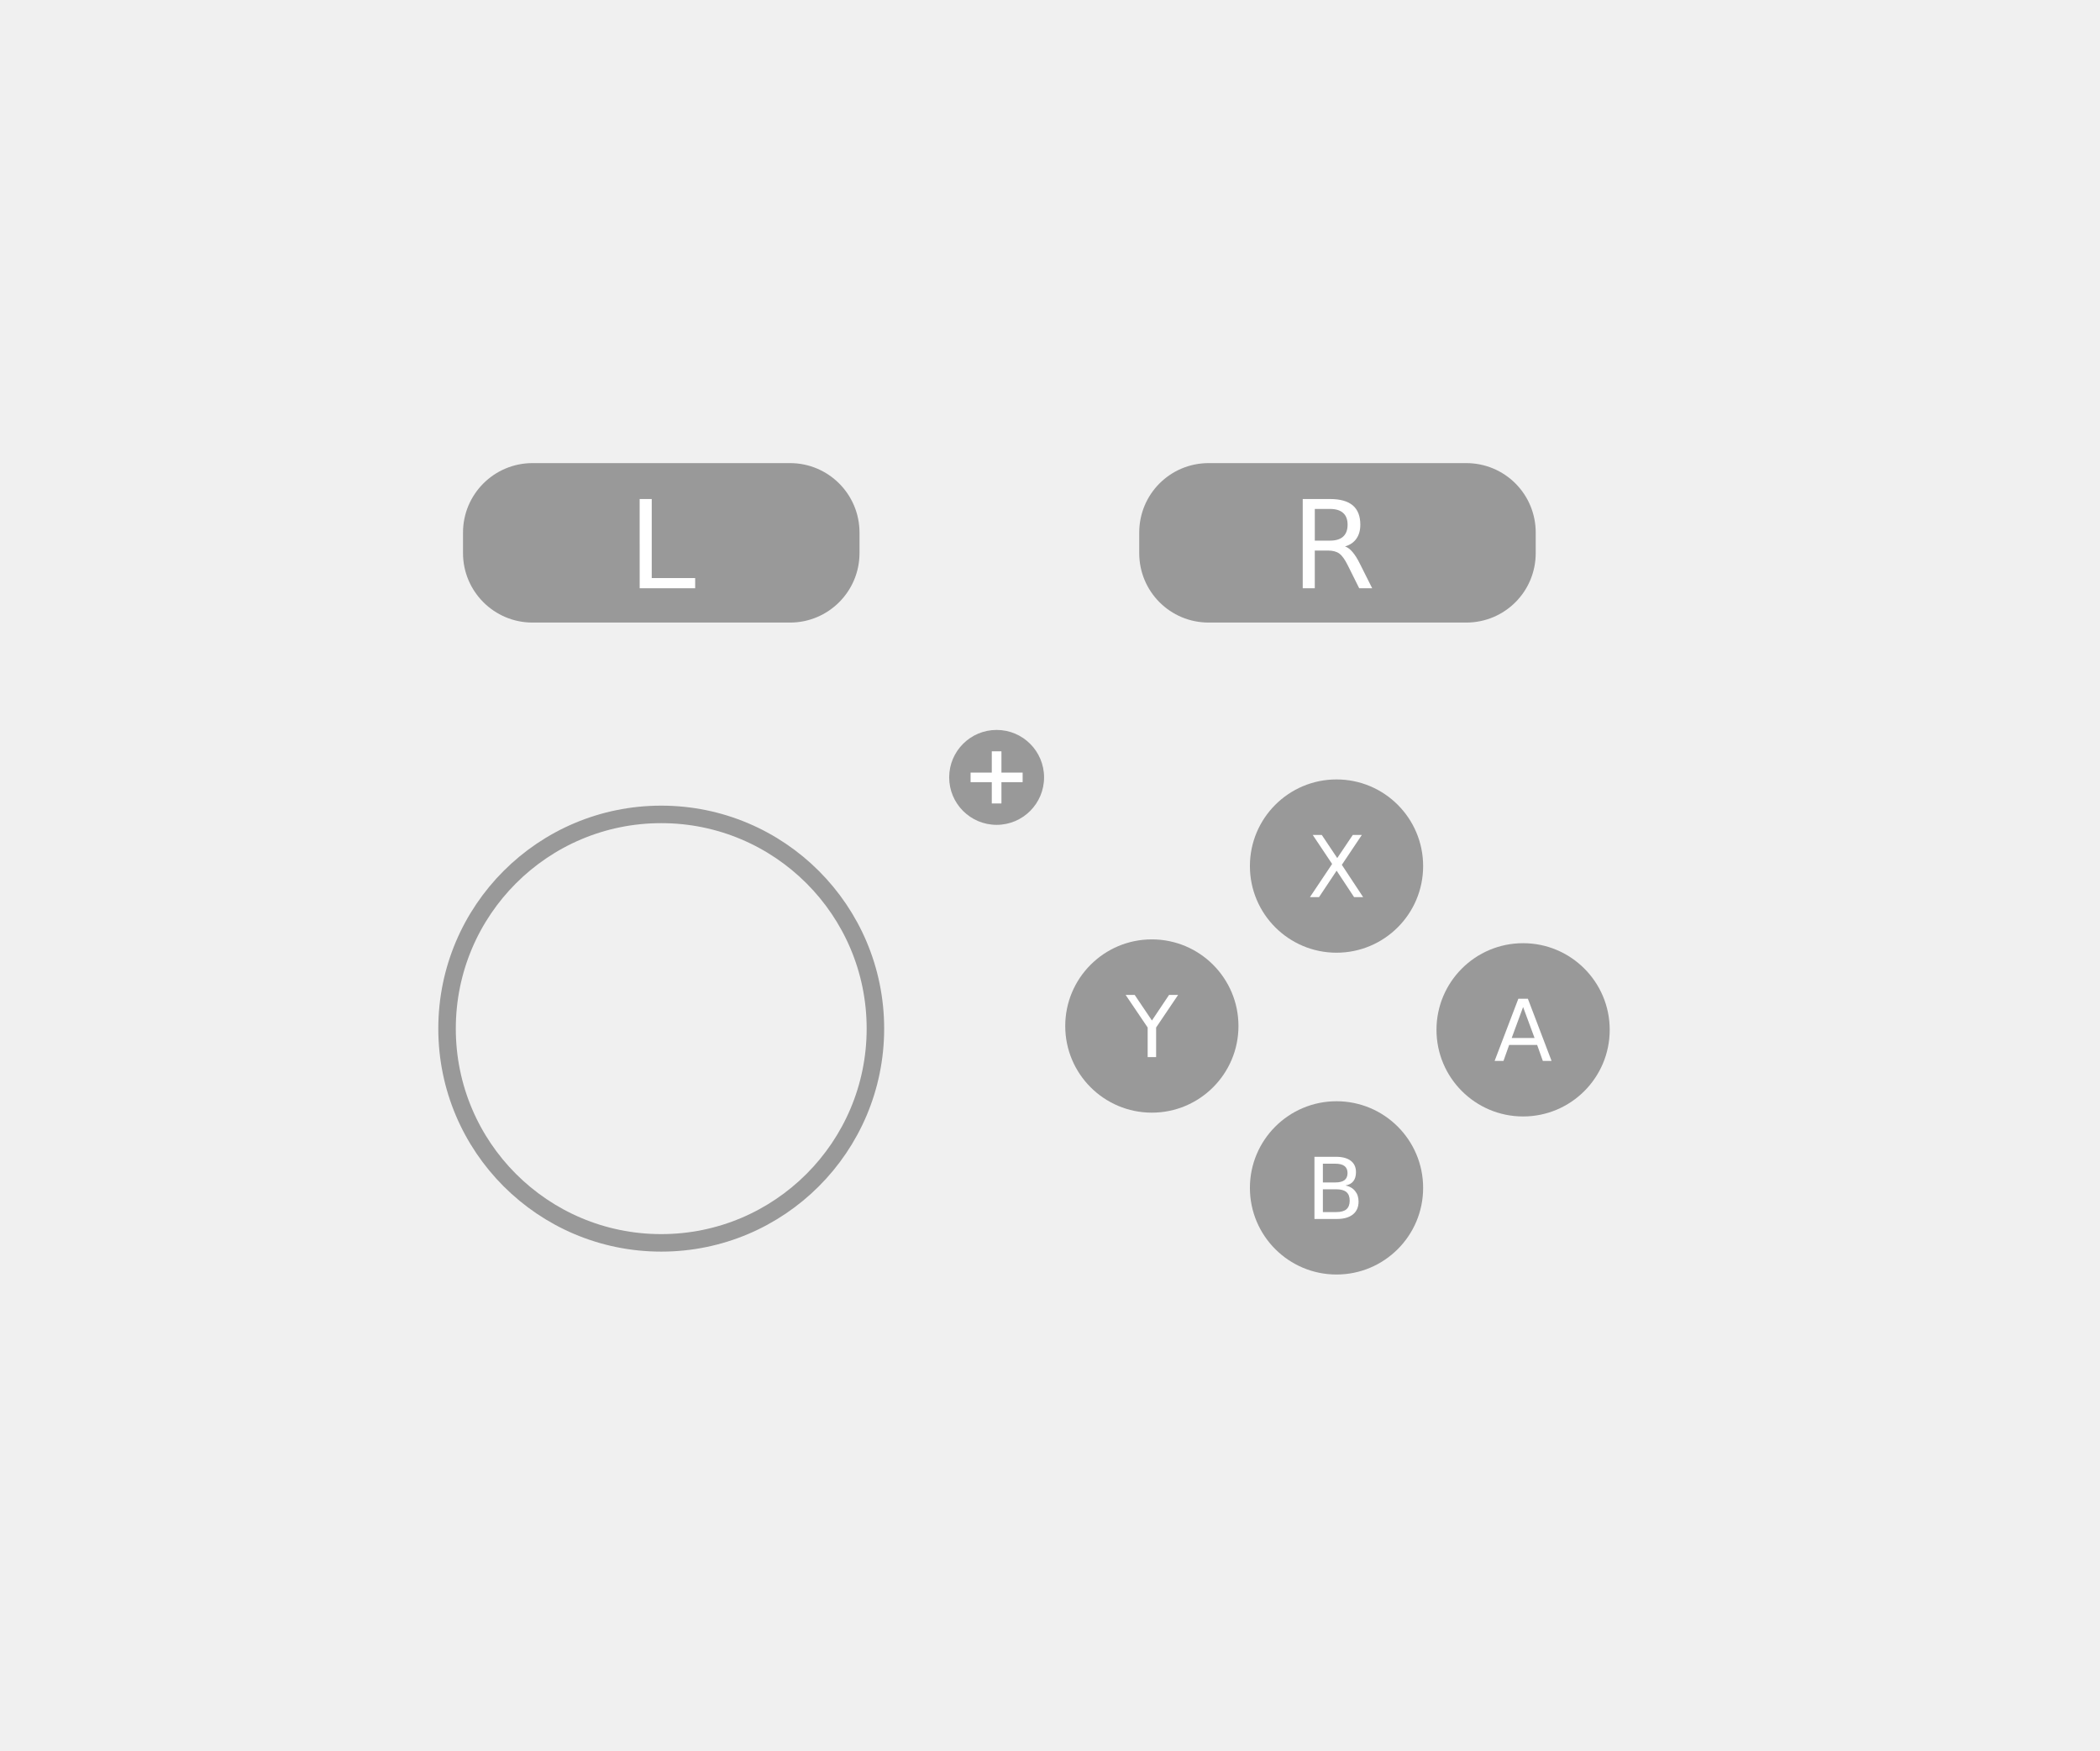
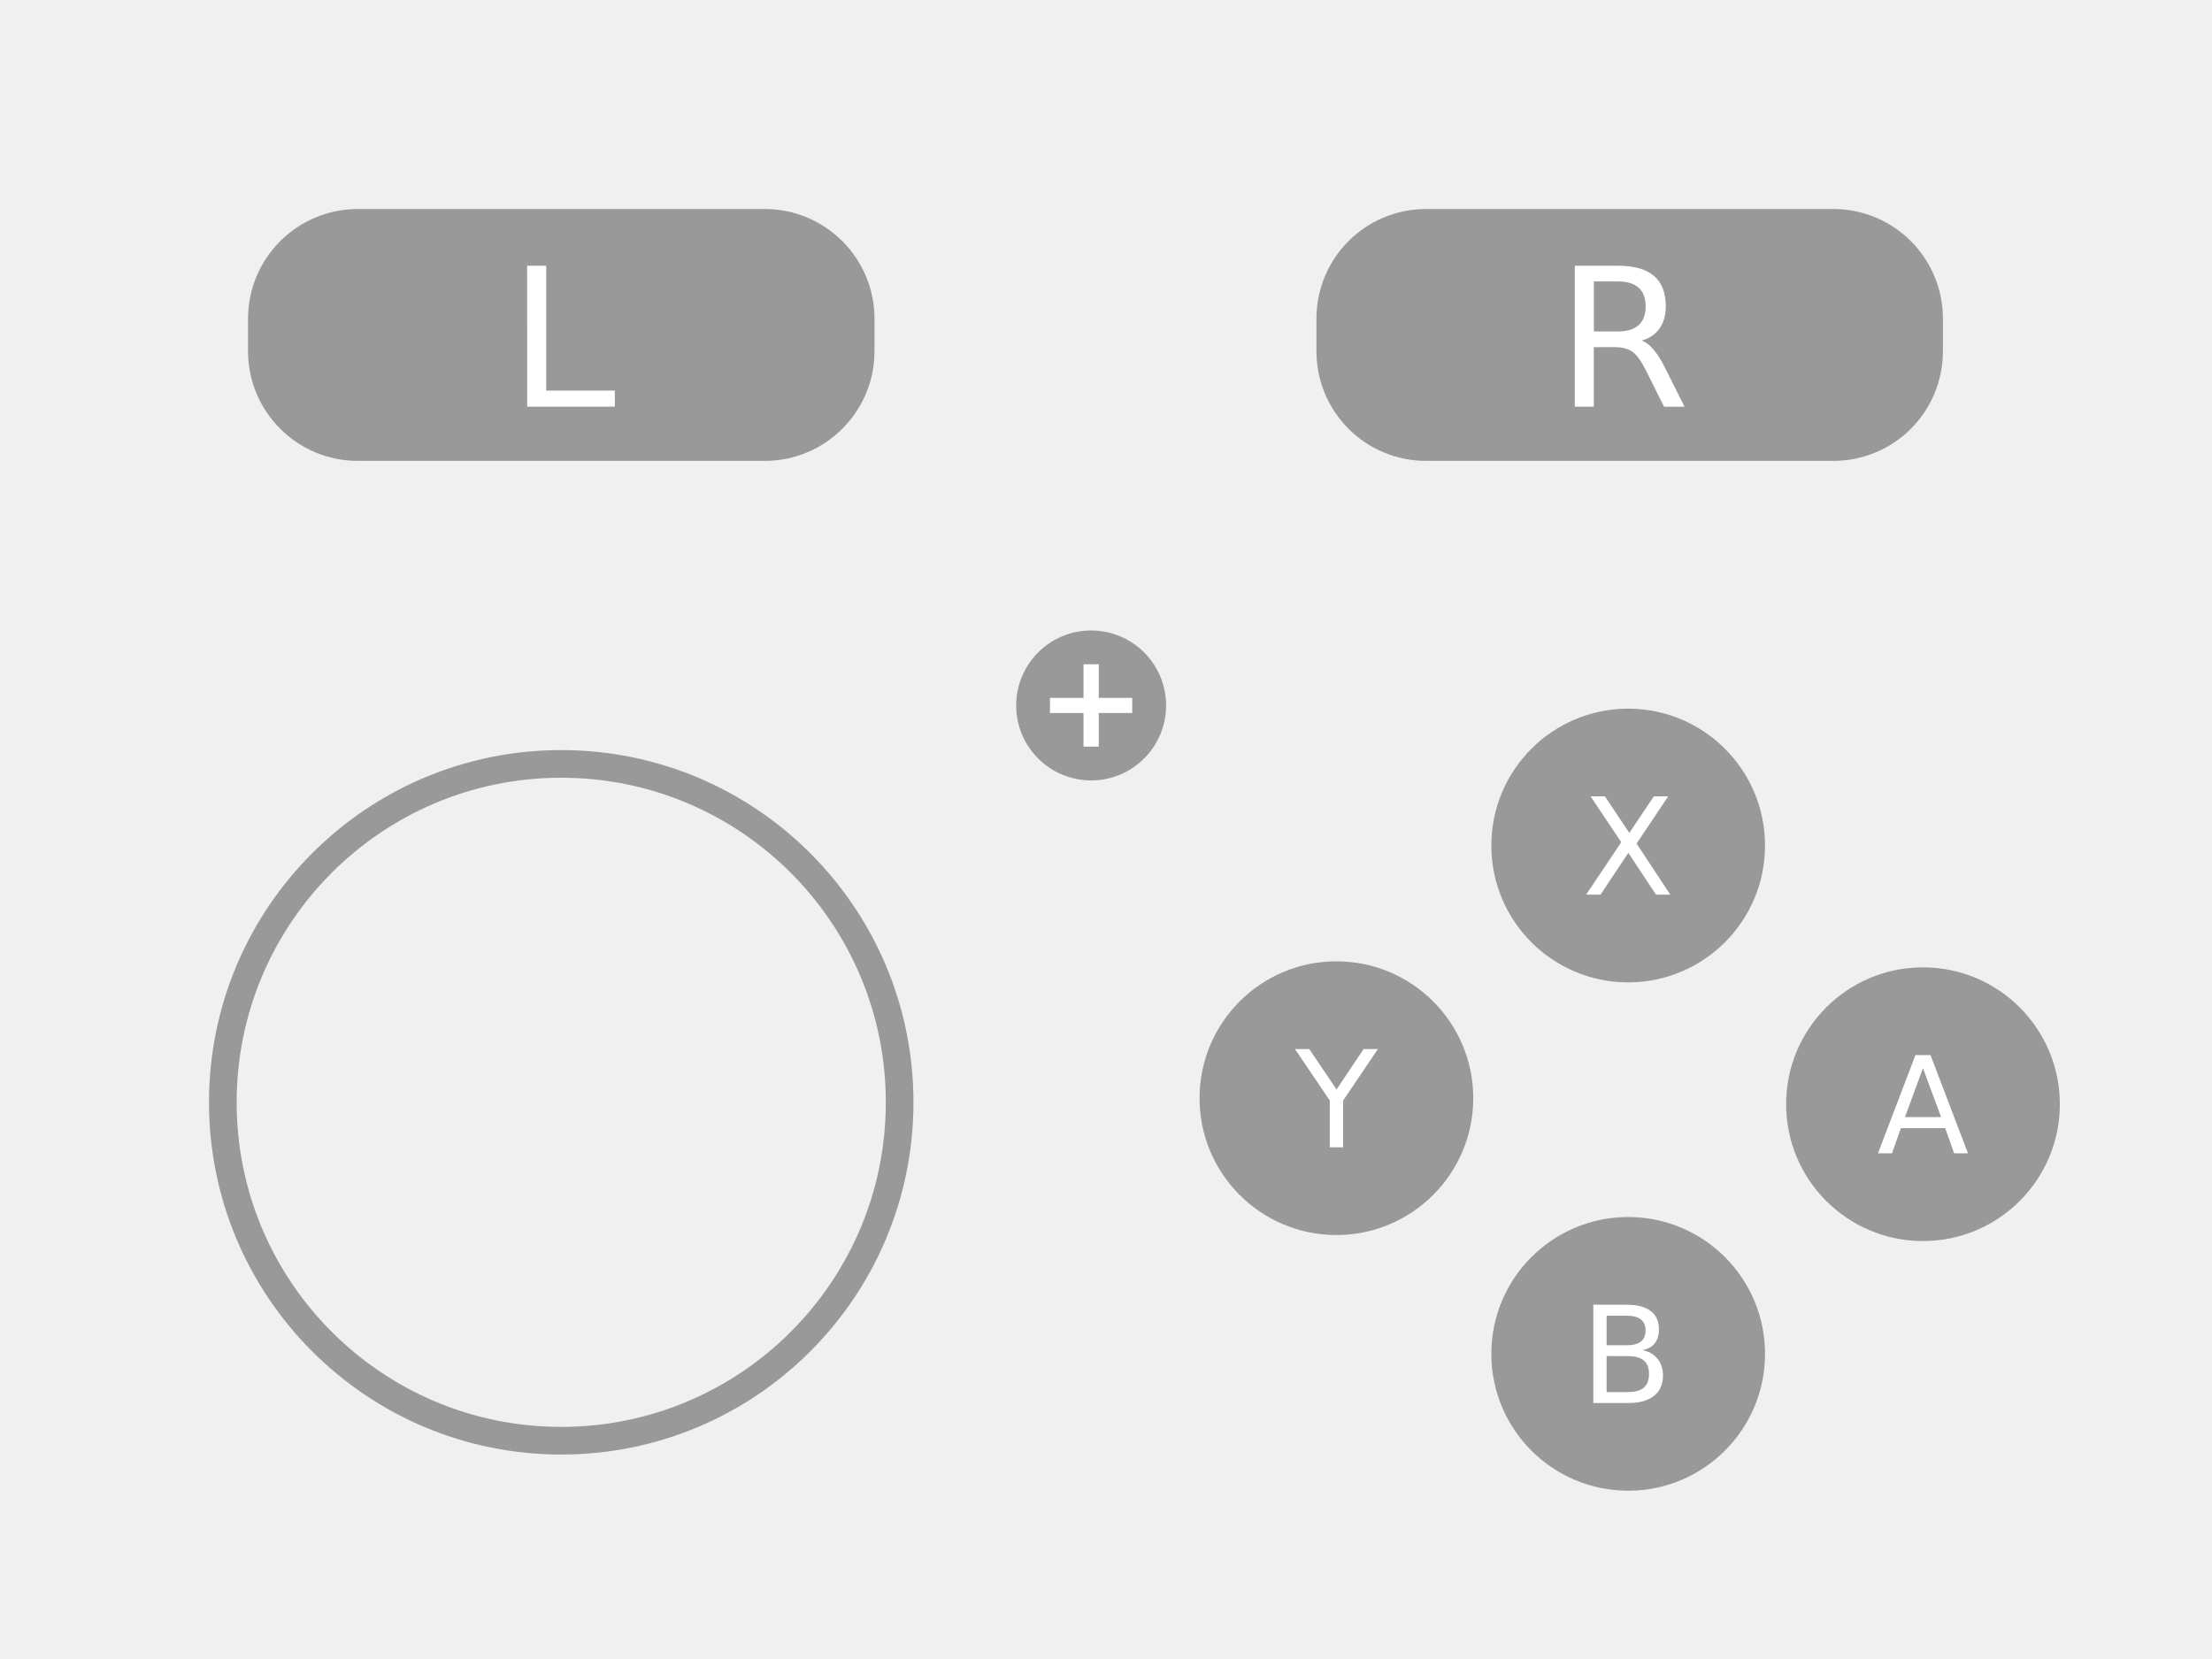
- <svg xmlns="http://www.w3.org/2000/svg" width="600" height="500" viewBox="0 0 158.75 132.292" version="1.1" id="svg8">
+ <svg xmlns="http://www.w3.org/2000/svg" width="400" height="300" viewBox="0 0 105.833 79.375" version="1.1" id="svg8">
  <defs id="defs2" />
  <g id="layer2" style="display:inline;opacity:1" transform="translate(0,26.45833)">
-     <g id="g999" transform="translate(-8.27543,8.05451)">
+     <g id="g999" transform="translate(-31.40969,-16.94549)">
      <g id="g4878" class="theme-button" ojd-button="A" transform="matrix(1.523021,0,0,1.523021,-39.06738,-11.57208)">
        <circle r="4.299" cy="36.04" cx="106.684" id="path3817-5-6-2-3" style="opacity:1;vector-effect:none;fill:#999999;fill-opacity:1;stroke:none;stroke-width:0.112;stroke-linecap:butt;stroke-linejoin:miter;stroke-miterlimit:4;stroke-dasharray:none;stroke-dashoffset:0;stroke-opacity:1" />
        <g transform="translate(0,-2.116667)" id="text4665-5" style="font-style:normal;font-weight:normal;font-size:10.583px;line-height:1.25;font-family:sans-serif;letter-spacing:0px;word-spacing:0px;display:inline;opacity:1;fill:#ffffff;fill-opacity:1;stroke:none;stroke-width:0.265" aria-label="A" class="theme-label" ojd-button="A">
          <path id="path4737" style="font-size:4.233px;fill:#ffffff;stroke-width:0.265" d="m 106.684,37.025 -0.566,1.536 h 1.135 z m -0.236,-0.411 h 0.473 l 1.176,3.086 h -0.434 l -0.281,-0.792 h -1.391 l -0.281,0.792 h -0.44 z" />
        </g>
      </g>
      <g id="g4883" class="theme-button" ojd-button="B" transform="matrix(1.523021,0,0,1.523021,-39.06738,-11.57208)">
        <circle r="4.299" cy="43.883" cx="97.423" id="path3817-5-6-7" style="opacity:1;vector-effect:none;fill:#999999;fill-opacity:1;stroke:none;stroke-width:0.112;stroke-linecap:butt;stroke-linejoin:miter;stroke-miterlimit:4;stroke-dasharray:none;stroke-dashoffset:0;stroke-opacity:1" />
        <g transform="translate(0,-2.116667)" id="text4665-54" style="font-style:normal;font-weight:normal;font-size:10.583px;line-height:1.25;font-family:sans-serif;letter-spacing:0px;word-spacing:0px;display:inline;opacity:1;fill:#ffffff;fill-opacity:1;stroke:none;stroke-width:0.265" aria-label="B" class="theme-label" ojd-button="B">
          <path id="path4734" style="font-size:4.233px;fill:#ffffff;stroke-width:0.265" d="m 96.746,46.069 v 1.131 h 0.67 q 0.337,0 0.498,-0.138 0.163,-0.141 0.163,-0.428 0,-0.289 -0.163,-0.426 -0.161,-0.138 -0.498,-0.138 z m 0,-1.269 v 0.93 h 0.618 q 0.306,0 0.455,-0.114 0.151,-0.116 0.151,-0.351 0,-0.234 -0.151,-0.349 -0.149,-0.116 -0.455,-0.116 z m -0.418,-0.343 h 1.067 q 0.477,0 0.736,0.198 0.258,0.198 0.258,0.564 0,0.283 -0.132,0.451 -0.132,0.167 -0.389,0.209 0.308,0.066 0.477,0.277 0.172,0.209 0.172,0.523 0,0.413 -0.281,0.639 -0.281,0.225 -0.8,0.225 h -1.108 z" />
        </g>
      </g>
      <g id="g4873" class="theme-button" ojd-button="X" transform="matrix(1.523021,0,0,1.523021,-39.06738,-11.57208)">
        <circle r="4.299" cy="27.914" cx="97.423" id="path3817-5-6-2-9-6" style="opacity:1;vector-effect:none;fill:#999999;fill-opacity:1;stroke:none;stroke-width:0.112;stroke-linecap:butt;stroke-linejoin:miter;stroke-miterlimit:4;stroke-dasharray:none;stroke-dashoffset:0;stroke-opacity:1" />
        <g transform="translate(0,-2.116667)" id="text4665-5-4" style="font-style:normal;font-weight:normal;font-size:10.583px;line-height:1.25;font-family:sans-serif;letter-spacing:0px;word-spacing:0px;display:inline;opacity:1;fill:#ffffff;fill-opacity:1;stroke:none;stroke-width:0.265" aria-label="X" class="theme-label" ojd-button="X">
          <path id="path4740" style="font-size:4.233px;fill:#ffffff;stroke-width:0.265" d="m 96.243,28.487 h 0.449 l 0.767,1.147 0.771,-1.147 h 0.449 l -0.992,1.482 1.058,1.604 h -0.449 l -0.868,-1.313 -0.874,1.313 h -0.451 l 1.102,-1.647 z" />
        </g>
      </g>
      <g id="g4868" class="theme-button" ojd-button="Y" transform="matrix(1.523021,0,0,1.523021,-39.06738,-11.57208)">
        <circle r="4.299" cy="35.851" cx="88.257" id="path3817-5-6-2-9-1-1" style="opacity:1;vector-effect:none;fill:#999999;fill-opacity:1;stroke:none;stroke-width:0.112;stroke-linecap:butt;stroke-linejoin:miter;stroke-miterlimit:4;stroke-dasharray:none;stroke-dashoffset:0;stroke-opacity:1" />
        <g transform="translate(0,-2.116667)" id="text4665-3" style="font-style:normal;font-weight:normal;font-size:10.583px;line-height:1.25;font-family:sans-serif;letter-spacing:0px;word-spacing:0px;display:inline;opacity:1;fill:#ffffff;fill-opacity:1;stroke:none;stroke-width:0.265" aria-label="Y" class="theme-label" ojd-button="Y">
          <path id="path4743" style="font-size:4.233px;fill:#ffffff;stroke-width:0.265" d="m 86.956,36.425 h 0.449 l 0.856,1.269 0.85,-1.269 h 0.449 l -1.091,1.616 v 1.47 h -0.42 v -1.47 z" />
        </g>
      </g>
    </g>
-     <circle style="opacity:1;vector-effect:none;fill:none;fill-opacity:1;stroke:#999999;stroke-width:1.323;stroke-linecap:butt;stroke-linejoin:miter;stroke-miterlimit:4;stroke-dasharray:none;stroke-dashoffset:0;stroke-opacity:1" id="path3817" cx="49.986" cy="51.282" r="16.191" />
-     <g id="g4900" class="theme-button" ojd-button="PLUS" transform="matrix(-1.523021,0,0,1.523021,153.7235,-10.14812)">
+     <circle style="opacity:1;vector-effect:none;fill:none;fill-opacity:1;stroke:#999999;stroke-width:1.323;stroke-linecap:butt;stroke-linejoin:miter;stroke-miterlimit:4;stroke-dasharray:none;stroke-dashoffset:0;stroke-opacity:1" id="path3817" cx="26.852" cy="26.282" r="16.191" />
+     <g id="g4900" class="theme-button" ojd-button="PLUS" transform="matrix(-1.523021,0,0,1.523021,130.5892,-35.14812)">
      <circle r="2.355" cy="27.867" cx="51.466" id="path4096-29" style="display:inline;opacity:1;vector-effect:none;fill:#999999;fill-opacity:1;stroke:none;stroke-width:0.265;stroke-linecap:butt;stroke-linejoin:miter;stroke-miterlimit:4;stroke-dasharray:none;stroke-dashoffset:0;stroke-opacity:1" />
      <g transform="translate(0,-2.116667)" id="text4641" style="font-style:normal;font-variant:normal;font-weight:bold;font-stretch:normal;font-size:4.125px;line-height:1.25;font-family:sans-serif;-inkscape-font-specification:'sans-serif Bold';letter-spacing:0px;word-spacing:0px;fill:#ffffff;fill-opacity:1;stroke:none;stroke-width:0.103" aria-label="+" class="theme-label" ojd-button="PLUS">
        <path id="path4731" style="font-style:normal;font-variant:normal;font-weight:bold;font-stretch:normal;font-family:sans-serif;-inkscape-font-specification:'sans-serif Bold';fill:#ffffff;stroke-width:0.103" d="m 51.706,28.69 v 1.056 h 1.052 v 0.475 h -1.052 v 1.056 h -0.479 v -1.056 h -1.052 v -0.475 h 1.052 v -1.056 z" />
      </g>
    </g>
    <text xml:space="preserve" style="font-style:normal;font-variant:normal;font-weight:bold;font-stretch:normal;font-size:4.125px;line-height:1.25;font-family:sans-serif;-inkscape-font-specification:'sans-serif Bold';letter-spacing:0px;word-spacing:0px;display:inline;opacity:1;fill:#808080;fill-opacity:1;stroke:none;stroke-width:0.103" x="78.686" y="31.857" id="text4641-7" />
-     <g style="display:inline;opacity:1" id="g4858-3" class="theme-button" ojd-button="L" transform="matrix(2.312245,0,0,2.312245,-76.23869,-9.676631)">
+     <g style="display:inline;opacity:1" id="g4858-3" class="theme-button" ojd-button="L" transform="matrix(2.312245,0,0,2.312245,-99.37295,-34.67663)">
      <rect ry="2.272" y="7.879" x="48.109" height="5.212" width="12.963" id="rect4773-6" style="opacity:1;vector-effect:none;fill:#999999;fill-opacity:1;stroke:none;stroke-width:0.265;stroke-linecap:butt;stroke-linejoin:miter;stroke-miterlimit:4;stroke-dasharray:none;stroke-dashoffset:0;stroke-opacity:1" />
      <g aria-label="L2" style="font-style:normal;font-weight:normal;font-size:4px;line-height:1.25;font-family:sans-serif;letter-spacing:0px;word-spacing:0px;fill:#ffffff;fill-opacity:1;stroke:none;stroke-width:0.1" id="text4792-7" class="theme-label" ojd-button="L" transform="translate(1.283075)">
        <path d="m 52.601,9.053 h 0.395 v 2.584 h 1.42 v 0.332 h -1.814 z" style="fill:#ffffff;stroke-width:0.1" id="path5003-5" />
      </g>
    </g>
-     <g style="display:inline;opacity:1" id="g4863-5" class="theme-button" ojd-button="R" transform="matrix(2.312245,0,0,2.312245,-74.88884,-9.67663)">
+     <g style="display:inline;opacity:1" id="g4863-5" class="theme-button" ojd-button="R" transform="matrix(2.312245,0,0,2.312245,-98.02311,-34.67663)">
      <path style="display:inline;opacity:1;vector-effect:none;fill:#999999;fill-opacity:1;stroke:none;stroke-width:0.265;stroke-linecap:butt;stroke-linejoin:miter;stroke-miterlimit:4;stroke-dasharray:none;stroke-dashoffset:0;stroke-opacity:1" d="m 71.905,7.879 h 8.419 c 1.259,0 2.272,1.013 2.272,2.272 v 0.668 c 0,1.259 -1.013,2.272 -2.272,2.272 h -8.419 c -1.259,0 -2.272,-1.013 -2.272,-2.272 v -0.668 c 0,-1.259 1.013,-2.272 2.272,-2.272 z" id="rect4773-8-6" />
      <g aria-label="R2" style="font-style:normal;font-weight:normal;font-size:4px;line-height:1.25;font-family:sans-serif;letter-spacing:0px;word-spacing:0px;display:inline;opacity:1;fill:#ffffff;fill-opacity:1;stroke:none;stroke-width:0.1" id="text4792-8-2" class="theme-label" ojd-button="R" transform="translate(1.140511)">
        <path d="m 75.221,10.602 q 0.127,0.043 0.246,0.184 0.121,0.141 0.242,0.387 l 0.4,0.797 h -0.424 l -0.373,-0.748 q -0.145,-0.293 -0.281,-0.389 -0.135,-0.096 -0.369,-0.096 h -0.43 v 1.232 H 73.838 V 9.053 h 0.891 q 0.5,0 0.746,0.209 0.246,0.209 0.246,0.631 0,0.275 -0.129,0.457 -0.127,0.182 -0.371,0.252 z M 74.233,9.378 v 1.035 h 0.496 q 0.285,0 0.43,-0.131 0.146,-0.133 0.146,-0.389 0,-0.256 -0.146,-0.385 -0.145,-0.131 -0.43,-0.131 z" style="fill:#ffffff;stroke-width:0.1" id="path5009-9" />
      </g>
    </g>
  </g>
</svg>
